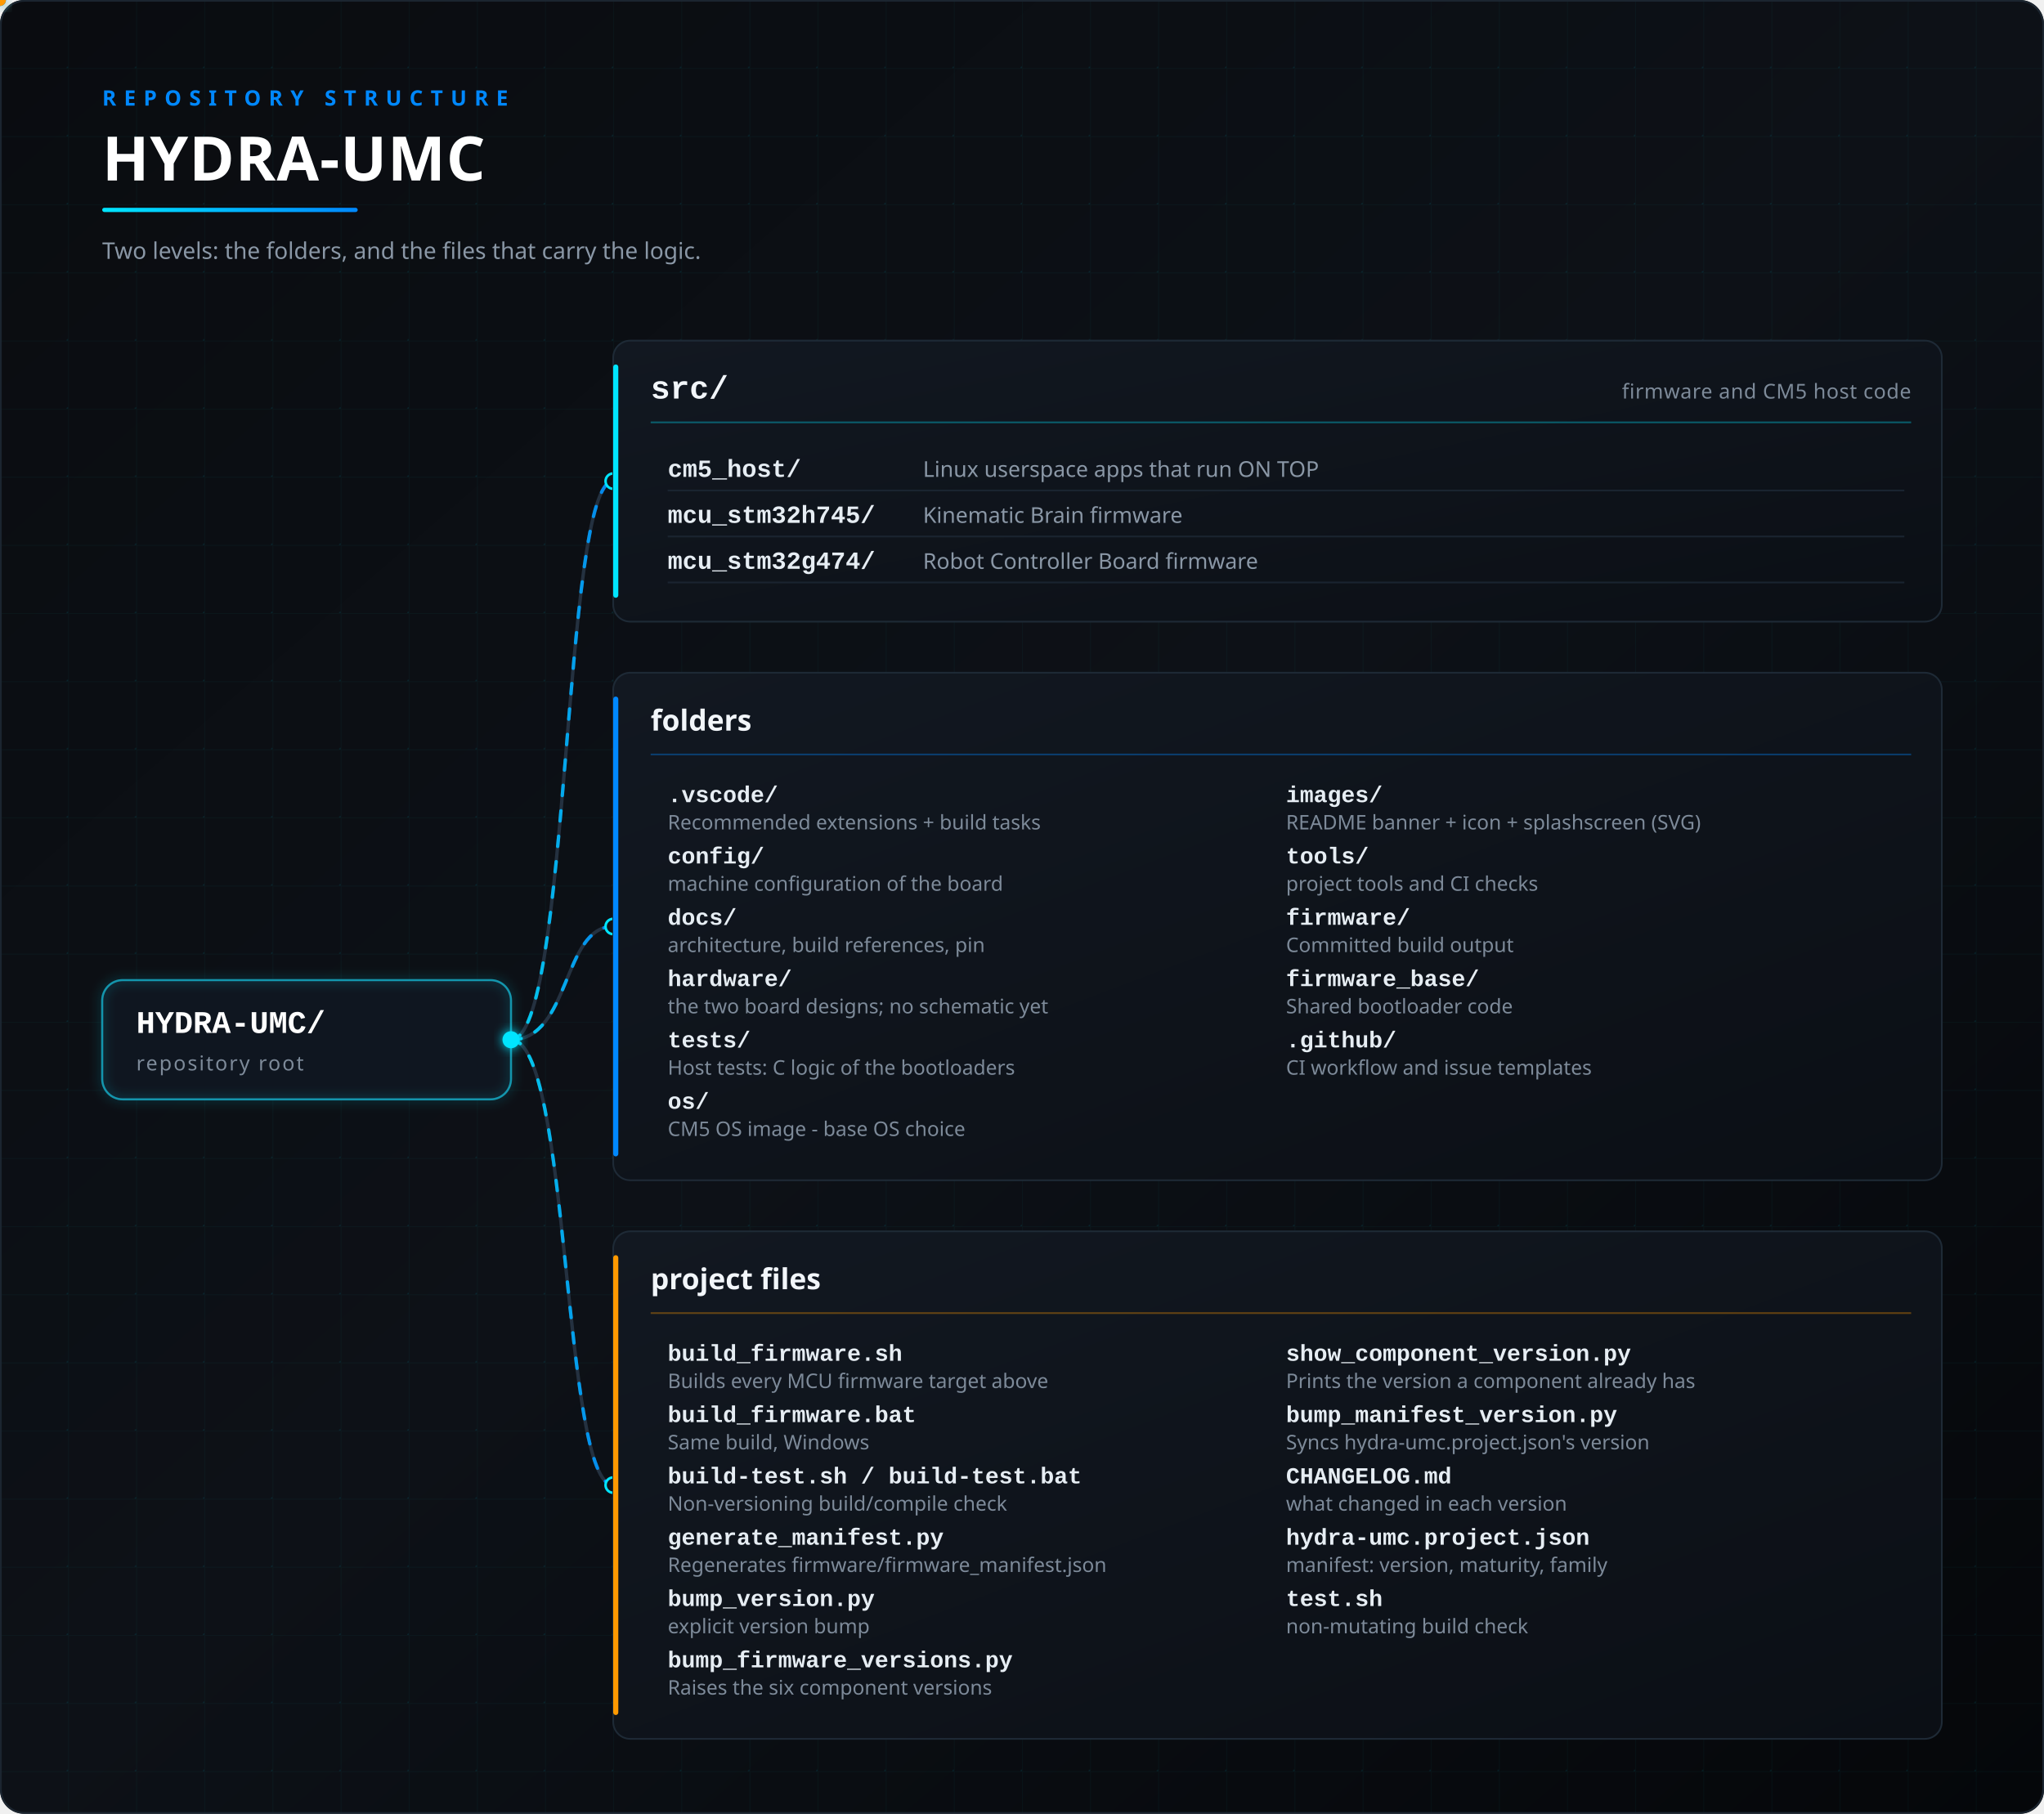
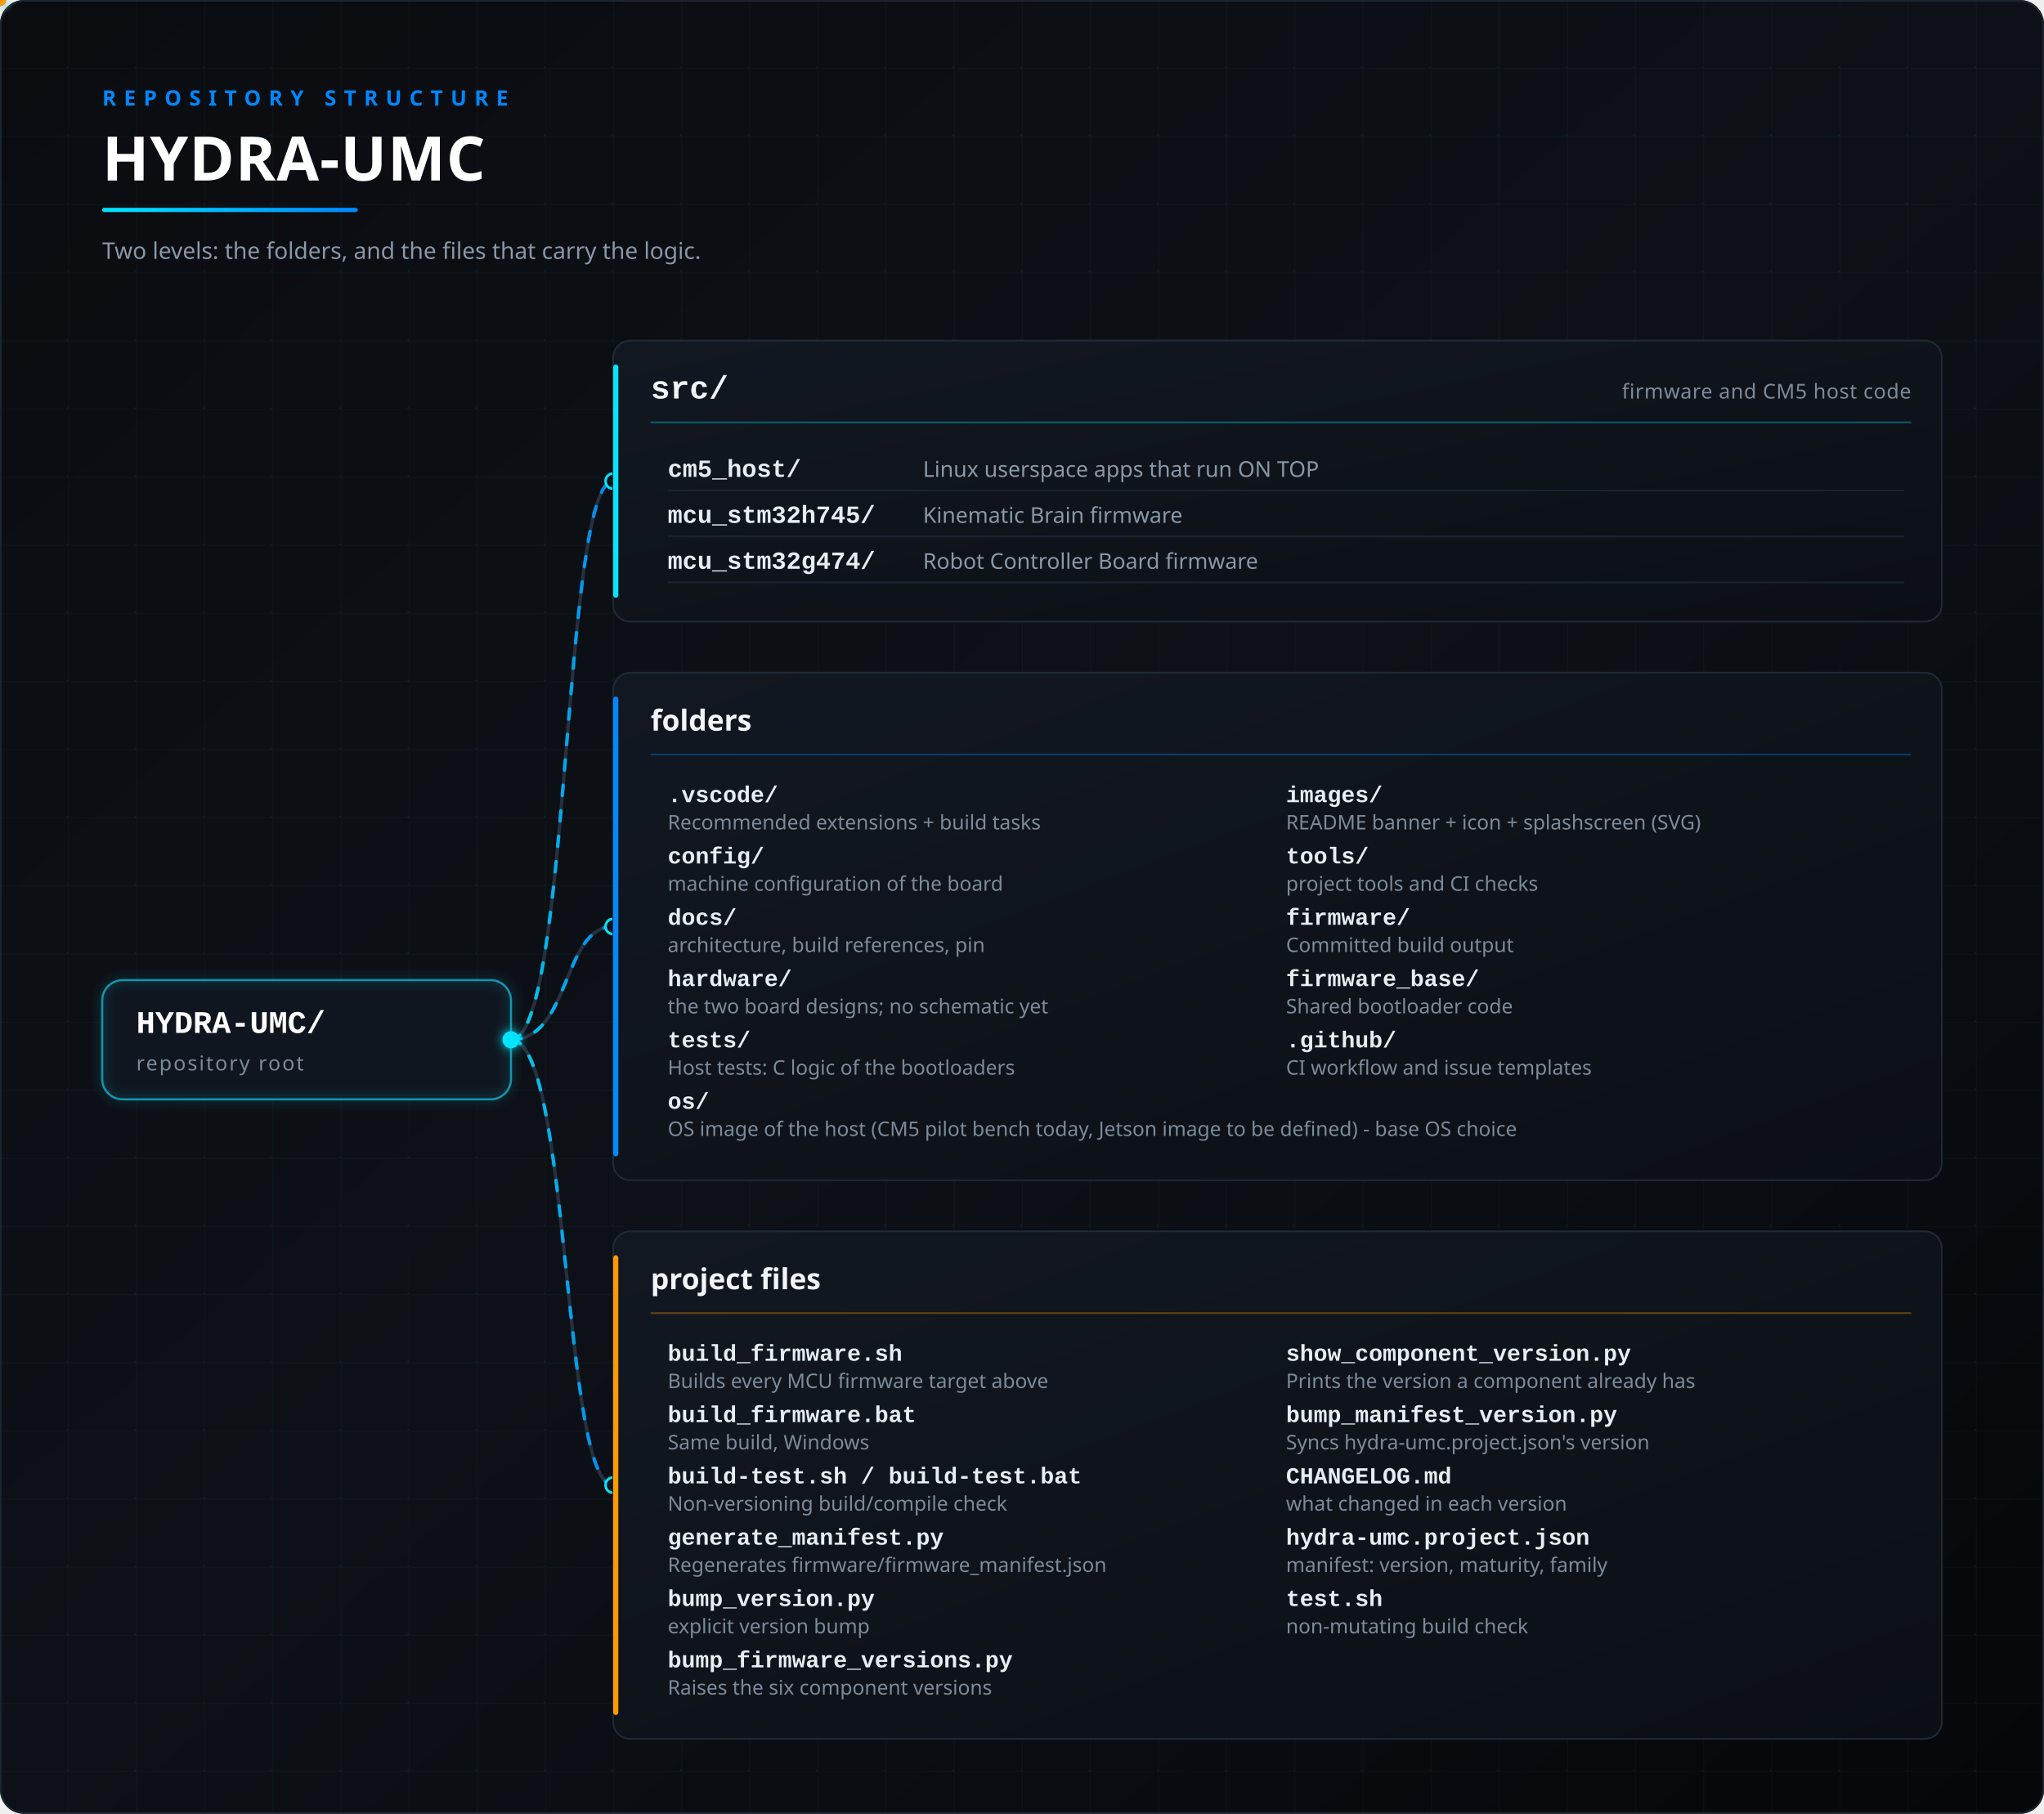
<svg xmlns="http://www.w3.org/2000/svg" viewBox="0 0 1200 1065" width="100%" role="img" aria-labelledby="t d">
  <defs>
    <linearGradient id="bg" x1="0" y1="0" x2="1" y2="1">
      <stop offset="0" stop-color="#0A0C10" />
      <stop offset="0.5" stop-color="#0D1117" />
      <stop offset="1" stop-color="#05070A" />
    </linearGradient>
    <linearGradient id="card" x1="0" y1="0" x2="1" y2="1">
      <stop offset="0" stop-color="#121821" />
      <stop offset="1" stop-color="#0B0F15" />
    </linearGradient>
    <linearGradient id="line" x1="0" y1="0" x2="1" y2="0">
      <stop offset="0" stop-color="#00E5FF" />
      <stop offset="1" stop-color="#0088FF" />
    </linearGradient>
    <filter id="glow" x="-50%" y="-50%" width="200%" height="200%">
      <feGaussianBlur stdDeviation="3" result="b" />
      <feMerge>
        <feMergeNode in="b" />
        <feMergeNode in="SourceGraphic" />
      </feMerge>
    </filter>
    <pattern id="grid" width="40" height="40" patternUnits="userSpaceOnUse">
      <path d="M40 0H0V40" fill="none" stroke="#00E5FF" stroke-opacity="0.035" />
      <circle cx="40" cy="40" r="1" fill="#00E5FF" fill-opacity="0.09" />
    </pattern>
  </defs>
  <rect width="1200" height="1065" rx="14" fill="url(#bg)" />
  <rect width="1200" height="1065" rx="14" fill="url(#grid)" />
  <rect x="0.5" y="0.5" width="1199" height="1064" rx="14" fill="none" stroke="#1B2530" />
  <text x="60" y="62" font-family="'Segoe UI','Noto Sans','Noto Sans CJK SC','Microsoft YaHei','Yu Gothic','Helvetica Neue',Helvetica,Arial,sans-serif" font-size="12.5" font-weight="600" fill="#0088FF" text-anchor="start" letter-spacing="4.5">REPOSITORY STRUCTURE</text>
  <text x="60" y="106" font-family="'Segoe UI','Noto Sans','Noto Sans CJK SC','Microsoft YaHei','Yu Gothic','Helvetica Neue',Helvetica,Arial,sans-serif" font-size="36" font-weight="700" fill="#FFFFFF" text-anchor="start" letter-spacing="0.5">HYDRA-UMC</text>
  <rect x="60" y="122" width="150" height="2.5" rx="1.25" fill="url(#line)">
    <animate attributeName="width" values="40;150;150" keyTimes="0;0.4;1" dur="3s" repeatCount="indefinite" />
  </rect>
  <text x="60" y="152" font-family="'Segoe UI','Noto Sans','Noto Sans CJK SC','Microsoft YaHei','Yu Gothic','Helvetica Neue',Helvetica,Arial,sans-serif" font-size="13.5" font-weight="400" fill="#8A97A6" text-anchor="start">Two levels: the folders, and the files that carry the logic.</text>
  <path id="c0" d="M300,610.5 C335,610.5 330,282.5 360,282.5" fill="none" stroke="#243140" stroke-width="2" />
  <path d="M300,610.5 C335,610.5 330,282.5 360,282.5" fill="none" stroke="url(#line)" stroke-width="2" stroke-linecap="round" stroke-dasharray="6 9" opacity="0.9">
    <animate attributeName="stroke-dashoffset" from="0" to="-30" dur="1.6s" repeatCount="indefinite" />
  </path>
  <circle cx="360" cy="282.5" r="4.5" fill="#0D1117" stroke="#00E5FF" stroke-width="1.5" />
  <path id="c1" d="M300,610.5 C335,610.5 330,544 360,544" fill="none" stroke="#243140" stroke-width="2" />
  <path d="M300,610.5 C335,610.5 330,544 360,544" fill="none" stroke="url(#line)" stroke-width="2" stroke-linecap="round" stroke-dasharray="6 9" opacity="0.9">
    <animate attributeName="stroke-dashoffset" from="0" to="-30" dur="1.6s" repeatCount="indefinite" />
  </path>
  <circle cx="360" cy="544" r="4.5" fill="#0D1117" stroke="#00E5FF" stroke-width="1.5" />
  <path id="c2" d="M300,610.5 C335,610.5 330,872 360,872" fill="none" stroke="#243140" stroke-width="2" />
  <path d="M300,610.5 C335,610.5 330,872 360,872" fill="none" stroke="url(#line)" stroke-width="2" stroke-linecap="round" stroke-dasharray="6 9" opacity="0.9">
    <animate attributeName="stroke-dashoffset" from="0" to="-30" dur="1.6s" repeatCount="indefinite" />
  </path>
  <circle cx="360" cy="872" r="4.5" fill="#0D1117" stroke="#00E5FF" stroke-width="1.5" />
  <circle r="3.5" fill="#00E5FF" filter="url(#glow)">
    <animateMotion dur="3.4s" repeatCount="indefinite">
      <mpath href="#c0" />
    </animateMotion>
  </circle>
  <circle r="3.5" fill="#0088FF" filter="url(#glow)">
    <animateMotion dur="4.2s" repeatCount="indefinite">
      <mpath href="#c1" />
    </animateMotion>
  </circle>
  <circle r="3.5" fill="#FF9900" filter="url(#glow)">
    <animateMotion dur="5.0s" repeatCount="indefinite">
      <mpath href="#c2" />
    </animateMotion>
  </circle>
  <rect x="60" y="575.5" width="240" height="70" rx="12" fill="#0F1620" stroke="#2A3A4C" stroke-width="1.2" />
  <rect x="60" y="575.5" width="240" height="70" rx="12" fill="none" stroke="#00E5FF" stroke-opacity="0.5" stroke-width="1.2" filter="url(#glow)">
    <animate attributeName="stroke-opacity" values="0.15;0.6;0.15" dur="3.6s" repeatCount="indefinite" />
  </rect>
  <text x="80" y="606.5" font-family="'JetBrains Mono','Cascadia Code','SFMono-Regular',Consolas,'Liberation Mono',monospace" font-size="18.5" font-weight="700" fill="#FFFFFF" text-anchor="start">HYDRA-UMC/</text>
  <text x="80" y="628.5" font-family="'Segoe UI','Noto Sans','Noto Sans CJK SC','Microsoft YaHei','Yu Gothic','Helvetica Neue',Helvetica,Arial,sans-serif" font-size="12" font-weight="400" fill="#7D8A99" text-anchor="start" letter-spacing="1">repository root</text>
  <circle cx="300" cy="610.5" r="5" fill="#00E5FF" filter="url(#glow)" />
  <rect x="360" y="200" width="780" height="165" rx="10" fill="url(#card)" stroke="#1E2A36" stroke-width="1" />
  <rect x="360" y="214" width="3" height="137" rx="1.5" fill="#00E5FF">
    <animate attributeName="opacity" values="0.55;1;0.55" dur="4s" begin="0s" repeatCount="indefinite" />
  </rect>
  <text x="382" y="234" font-family="'JetBrains Mono','Cascadia Code','SFMono-Regular',Consolas,'Liberation Mono',monospace" font-size="19" font-weight="700" fill="#F2F6FA" text-anchor="start">src/</text>
  <text x="1122" y="234" font-family="'Segoe UI','Noto Sans','Noto Sans CJK SC','Microsoft YaHei','Yu Gothic','Helvetica Neue',Helvetica,Arial,sans-serif" font-size="12" font-weight="400" fill="#7D8A99" text-anchor="end" letter-spacing="0.3">firmware and CM5 host code</text>
  <line x1="382" y1="248" x2="1122" y2="248" stroke="#00E5FF" stroke-opacity="0.35" stroke-width="1" />
  <text x="392" y="280" font-family="'JetBrains Mono','Cascadia Code','SFMono-Regular',Consolas,'Liberation Mono',monospace" font-size="14.5" font-weight="600" fill="#E6EDF3" text-anchor="start">cm5_host/</text>
  <text x="541.86" y="280" font-family="'Segoe UI','Noto Sans','Noto Sans CJK SC','Microsoft YaHei','Yu Gothic','Helvetica Neue',Helvetica,Arial,sans-serif" font-size="12.8" font-weight="400" fill="#8A97A6" text-anchor="start">Linux userspace apps that run ON TOP</text>
  <line x1="392" y1="288" x2="1118" y2="288" stroke="#1A2430" stroke-width="1" />
  <text x="392" y="307" font-family="'JetBrains Mono','Cascadia Code','SFMono-Regular',Consolas,'Liberation Mono',monospace" font-size="14.5" font-weight="600" fill="#E6EDF3" text-anchor="start">mcu_stm32h745/</text>
  <text x="541.86" y="307" font-family="'Segoe UI','Noto Sans','Noto Sans CJK SC','Microsoft YaHei','Yu Gothic','Helvetica Neue',Helvetica,Arial,sans-serif" font-size="12.8" font-weight="400" fill="#8A97A6" text-anchor="start">Kinematic Brain firmware</text>
  <line x1="392" y1="315" x2="1118" y2="315" stroke="#1A2430" stroke-width="1" />
  <text x="392" y="334" font-family="'JetBrains Mono','Cascadia Code','SFMono-Regular',Consolas,'Liberation Mono',monospace" font-size="14.5" font-weight="600" fill="#E6EDF3" text-anchor="start">mcu_stm32g474/</text>
  <text x="541.86" y="334" font-family="'Segoe UI','Noto Sans','Noto Sans CJK SC','Microsoft YaHei','Yu Gothic','Helvetica Neue',Helvetica,Arial,sans-serif" font-size="12.8" font-weight="400" fill="#8A97A6" text-anchor="start">Robot Controller Board firmware</text>
  <line x1="392" y1="342" x2="1118" y2="342" stroke="#1A2430" stroke-width="1" />
  <rect x="360" y="395" width="780" height="298" rx="10" fill="url(#card)" stroke="#1E2A36" stroke-width="1" />
  <rect x="360" y="409" width="3" height="270" rx="1.5" fill="#0088FF">
    <animate attributeName="opacity" values="0.55;1;0.55" dur="4s" begin="0.6s" repeatCount="indefinite" />
  </rect>
  <text x="382" y="429" font-family="'Segoe UI','Noto Sans','Noto Sans CJK SC','Microsoft YaHei','Yu Gothic','Helvetica Neue',Helvetica,Arial,sans-serif" font-size="17" font-weight="700" fill="#F2F6FA" text-anchor="start">folders</text>
  <line x1="382" y1="443" x2="1122" y2="443" stroke="#0088FF" stroke-opacity="0.35" stroke-width="1" />
  <text x="392" y="471" font-family="'JetBrains Mono','Cascadia Code','SFMono-Regular',Consolas,'Liberation Mono',monospace" font-size="13.5" font-weight="600" fill="#E6EDF3" text-anchor="start">.vscode/</text>
  <text x="392" y="487" font-family="'Segoe UI','Noto Sans','Noto Sans CJK SC','Microsoft YaHei','Yu Gothic','Helvetica Neue',Helvetica,Arial,sans-serif" font-size="11.8" font-weight="400" fill="#7D8A99" text-anchor="start">Recommended extensions + build tasks</text>
  <text x="392" y="507" font-family="'JetBrains Mono','Cascadia Code','SFMono-Regular',Consolas,'Liberation Mono',monospace" font-size="13.5" font-weight="600" fill="#E6EDF3" text-anchor="start">config/</text>
  <text x="392" y="523" font-family="'Segoe UI','Noto Sans','Noto Sans CJK SC','Microsoft YaHei','Yu Gothic','Helvetica Neue',Helvetica,Arial,sans-serif" font-size="11.8" font-weight="400" fill="#7D8A99" text-anchor="start">machine configuration of the board</text>
  <text x="392" y="543" font-family="'JetBrains Mono','Cascadia Code','SFMono-Regular',Consolas,'Liberation Mono',monospace" font-size="13.5" font-weight="600" fill="#E6EDF3" text-anchor="start">docs/</text>
  <text x="392" y="559" font-family="'Segoe UI','Noto Sans','Noto Sans CJK SC','Microsoft YaHei','Yu Gothic','Helvetica Neue',Helvetica,Arial,sans-serif" font-size="11.8" font-weight="400" fill="#7D8A99" text-anchor="start">architecture, build references, pin</text>
  <text x="392" y="579" font-family="'JetBrains Mono','Cascadia Code','SFMono-Regular',Consolas,'Liberation Mono',monospace" font-size="13.5" font-weight="600" fill="#E6EDF3" text-anchor="start">hardware/</text>
  <text x="392" y="595" font-family="'Segoe UI','Noto Sans','Noto Sans CJK SC','Microsoft YaHei','Yu Gothic','Helvetica Neue',Helvetica,Arial,sans-serif" font-size="11.8" font-weight="400" fill="#7D8A99" text-anchor="start">the two board designs; no schematic yet</text>
  <text x="392" y="615" font-family="'JetBrains Mono','Cascadia Code','SFMono-Regular',Consolas,'Liberation Mono',monospace" font-size="13.5" font-weight="600" fill="#E6EDF3" text-anchor="start">tests/</text>
  <text x="392" y="631" font-family="'Segoe UI','Noto Sans','Noto Sans CJK SC','Microsoft YaHei','Yu Gothic','Helvetica Neue',Helvetica,Arial,sans-serif" font-size="11.8" font-weight="400" fill="#7D8A99" text-anchor="start">Host tests: C logic of the bootloaders</text>
  <text x="392" y="651" font-family="'JetBrains Mono','Cascadia Code','SFMono-Regular',Consolas,'Liberation Mono',monospace" font-size="13.5" font-weight="600" fill="#E6EDF3" text-anchor="start">os/</text>
-   <text x="392" y="667" font-family="'Segoe UI','Noto Sans','Noto Sans CJK SC','Microsoft YaHei','Yu Gothic','Helvetica Neue',Helvetica,Arial,sans-serif" font-size="11.8" font-weight="400" fill="#7D8A99" text-anchor="start">CM5 OS image - base OS choice</text>
+   <text x="392" y="667" font-family="'Segoe UI','Noto Sans','Noto Sans CJK SC','Microsoft YaHei','Yu Gothic','Helvetica Neue',Helvetica,Arial,sans-serif" font-size="11.8" font-weight="400" fill="#7D8A99" text-anchor="start">OS image of the host (CM5 pilot bench today, Jetson image to be defined) - base OS choice</text>
  <text x="755" y="471" font-family="'JetBrains Mono','Cascadia Code','SFMono-Regular',Consolas,'Liberation Mono',monospace" font-size="13.5" font-weight="600" fill="#E6EDF3" text-anchor="start">images/</text>
  <text x="755" y="487" font-family="'Segoe UI','Noto Sans','Noto Sans CJK SC','Microsoft YaHei','Yu Gothic','Helvetica Neue',Helvetica,Arial,sans-serif" font-size="11.8" font-weight="400" fill="#7D8A99" text-anchor="start">README banner + icon + splashscreen (SVG)</text>
  <text x="755" y="507" font-family="'JetBrains Mono','Cascadia Code','SFMono-Regular',Consolas,'Liberation Mono',monospace" font-size="13.5" font-weight="600" fill="#E6EDF3" text-anchor="start">tools/</text>
  <text x="755" y="523" font-family="'Segoe UI','Noto Sans','Noto Sans CJK SC','Microsoft YaHei','Yu Gothic','Helvetica Neue',Helvetica,Arial,sans-serif" font-size="11.8" font-weight="400" fill="#7D8A99" text-anchor="start">project tools and CI checks</text>
  <text x="755" y="543" font-family="'JetBrains Mono','Cascadia Code','SFMono-Regular',Consolas,'Liberation Mono',monospace" font-size="13.5" font-weight="600" fill="#E6EDF3" text-anchor="start">firmware/</text>
  <text x="755" y="559" font-family="'Segoe UI','Noto Sans','Noto Sans CJK SC','Microsoft YaHei','Yu Gothic','Helvetica Neue',Helvetica,Arial,sans-serif" font-size="11.8" font-weight="400" fill="#7D8A99" text-anchor="start">Committed build output</text>
  <text x="755" y="579" font-family="'JetBrains Mono','Cascadia Code','SFMono-Regular',Consolas,'Liberation Mono',monospace" font-size="13.5" font-weight="600" fill="#E6EDF3" text-anchor="start">firmware_base/</text>
  <text x="755" y="595" font-family="'Segoe UI','Noto Sans','Noto Sans CJK SC','Microsoft YaHei','Yu Gothic','Helvetica Neue',Helvetica,Arial,sans-serif" font-size="11.8" font-weight="400" fill="#7D8A99" text-anchor="start">Shared bootloader code</text>
  <text x="755" y="615" font-family="'JetBrains Mono','Cascadia Code','SFMono-Regular',Consolas,'Liberation Mono',monospace" font-size="13.5" font-weight="600" fill="#E6EDF3" text-anchor="start">.github/</text>
  <text x="755" y="631" font-family="'Segoe UI','Noto Sans','Noto Sans CJK SC','Microsoft YaHei','Yu Gothic','Helvetica Neue',Helvetica,Arial,sans-serif" font-size="11.8" font-weight="400" fill="#7D8A99" text-anchor="start">CI workflow and issue templates</text>
  <rect x="360" y="723" width="780" height="298" rx="10" fill="url(#card)" stroke="#1E2A36" stroke-width="1" />
  <rect x="360" y="737" width="3" height="270" rx="1.5" fill="#FF9900">
    <animate attributeName="opacity" values="0.55;1;0.55" dur="4s" begin="1.2s" repeatCount="indefinite" />
  </rect>
  <text x="382" y="757" font-family="'Segoe UI','Noto Sans','Noto Sans CJK SC','Microsoft YaHei','Yu Gothic','Helvetica Neue',Helvetica,Arial,sans-serif" font-size="17" font-weight="700" fill="#F2F6FA" text-anchor="start">project files</text>
  <line x1="382" y1="771" x2="1122" y2="771" stroke="#FF9900" stroke-opacity="0.35" stroke-width="1" />
  <text x="392" y="799" font-family="'JetBrains Mono','Cascadia Code','SFMono-Regular',Consolas,'Liberation Mono',monospace" font-size="13.5" font-weight="600" fill="#E6EDF3" text-anchor="start">build_firmware.sh</text>
  <text x="392" y="815" font-family="'Segoe UI','Noto Sans','Noto Sans CJK SC','Microsoft YaHei','Yu Gothic','Helvetica Neue',Helvetica,Arial,sans-serif" font-size="11.8" font-weight="400" fill="#7D8A99" text-anchor="start">Builds every MCU firmware target above</text>
  <text x="392" y="835" font-family="'JetBrains Mono','Cascadia Code','SFMono-Regular',Consolas,'Liberation Mono',monospace" font-size="13.5" font-weight="600" fill="#E6EDF3" text-anchor="start">build_firmware.bat</text>
  <text x="392" y="851" font-family="'Segoe UI','Noto Sans','Noto Sans CJK SC','Microsoft YaHei','Yu Gothic','Helvetica Neue',Helvetica,Arial,sans-serif" font-size="11.8" font-weight="400" fill="#7D8A99" text-anchor="start">Same build, Windows</text>
  <text x="392" y="871" font-family="'JetBrains Mono','Cascadia Code','SFMono-Regular',Consolas,'Liberation Mono',monospace" font-size="13.5" font-weight="600" fill="#E6EDF3" text-anchor="start">build-test.sh / build-test.bat</text>
  <text x="392" y="887" font-family="'Segoe UI','Noto Sans','Noto Sans CJK SC','Microsoft YaHei','Yu Gothic','Helvetica Neue',Helvetica,Arial,sans-serif" font-size="11.8" font-weight="400" fill="#7D8A99" text-anchor="start">Non-versioning build/compile check</text>
  <text x="392" y="907" font-family="'JetBrains Mono','Cascadia Code','SFMono-Regular',Consolas,'Liberation Mono',monospace" font-size="13.5" font-weight="600" fill="#E6EDF3" text-anchor="start">generate_manifest.py</text>
  <text x="392" y="923" font-family="'Segoe UI','Noto Sans','Noto Sans CJK SC','Microsoft YaHei','Yu Gothic','Helvetica Neue',Helvetica,Arial,sans-serif" font-size="11.8" font-weight="400" fill="#7D8A99" text-anchor="start">Regenerates firmware/firmware_manifest.json</text>
  <text x="392" y="943" font-family="'JetBrains Mono','Cascadia Code','SFMono-Regular',Consolas,'Liberation Mono',monospace" font-size="13.5" font-weight="600" fill="#E6EDF3" text-anchor="start">bump_version.py</text>
  <text x="392" y="959" font-family="'Segoe UI','Noto Sans','Noto Sans CJK SC','Microsoft YaHei','Yu Gothic','Helvetica Neue',Helvetica,Arial,sans-serif" font-size="11.8" font-weight="400" fill="#7D8A99" text-anchor="start">explicit version bump</text>
  <text x="392" y="979" font-family="'JetBrains Mono','Cascadia Code','SFMono-Regular',Consolas,'Liberation Mono',monospace" font-size="13.5" font-weight="600" fill="#E6EDF3" text-anchor="start">bump_firmware_versions.py</text>
  <text x="392" y="995" font-family="'Segoe UI','Noto Sans','Noto Sans CJK SC','Microsoft YaHei','Yu Gothic','Helvetica Neue',Helvetica,Arial,sans-serif" font-size="11.8" font-weight="400" fill="#7D8A99" text-anchor="start">Raises the six component versions</text>
  <text x="755" y="799" font-family="'JetBrains Mono','Cascadia Code','SFMono-Regular',Consolas,'Liberation Mono',monospace" font-size="13.5" font-weight="600" fill="#E6EDF3" text-anchor="start">show_component_version.py</text>
  <text x="755" y="815" font-family="'Segoe UI','Noto Sans','Noto Sans CJK SC','Microsoft YaHei','Yu Gothic','Helvetica Neue',Helvetica,Arial,sans-serif" font-size="11.8" font-weight="400" fill="#7D8A99" text-anchor="start">Prints the version a component already has</text>
  <text x="755" y="835" font-family="'JetBrains Mono','Cascadia Code','SFMono-Regular',Consolas,'Liberation Mono',monospace" font-size="13.5" font-weight="600" fill="#E6EDF3" text-anchor="start">bump_manifest_version.py</text>
  <text x="755" y="851" font-family="'Segoe UI','Noto Sans','Noto Sans CJK SC','Microsoft YaHei','Yu Gothic','Helvetica Neue',Helvetica,Arial,sans-serif" font-size="11.8" font-weight="400" fill="#7D8A99" text-anchor="start">Syncs hydra-umc.project.json's version</text>
  <text x="755" y="871" font-family="'JetBrains Mono','Cascadia Code','SFMono-Regular',Consolas,'Liberation Mono',monospace" font-size="13.5" font-weight="600" fill="#E6EDF3" text-anchor="start">CHANGELOG.md</text>
  <text x="755" y="887" font-family="'Segoe UI','Noto Sans','Noto Sans CJK SC','Microsoft YaHei','Yu Gothic','Helvetica Neue',Helvetica,Arial,sans-serif" font-size="11.8" font-weight="400" fill="#7D8A99" text-anchor="start">what changed in each version</text>
  <text x="755" y="907" font-family="'JetBrains Mono','Cascadia Code','SFMono-Regular',Consolas,'Liberation Mono',monospace" font-size="13.5" font-weight="600" fill="#E6EDF3" text-anchor="start">hydra-umc.project.json</text>
  <text x="755" y="923" font-family="'Segoe UI','Noto Sans','Noto Sans CJK SC','Microsoft YaHei','Yu Gothic','Helvetica Neue',Helvetica,Arial,sans-serif" font-size="11.8" font-weight="400" fill="#7D8A99" text-anchor="start">manifest: version, maturity, family</text>
  <text x="755" y="943" font-family="'JetBrains Mono','Cascadia Code','SFMono-Regular',Consolas,'Liberation Mono',monospace" font-size="13.5" font-weight="600" fill="#E6EDF3" text-anchor="start">test.sh</text>
  <text x="755" y="959" font-family="'Segoe UI','Noto Sans','Noto Sans CJK SC','Microsoft YaHei','Yu Gothic','Helvetica Neue',Helvetica,Arial,sans-serif" font-size="11.8" font-weight="400" fill="#7D8A99" text-anchor="start">non-mutating build check</text>
</svg>
